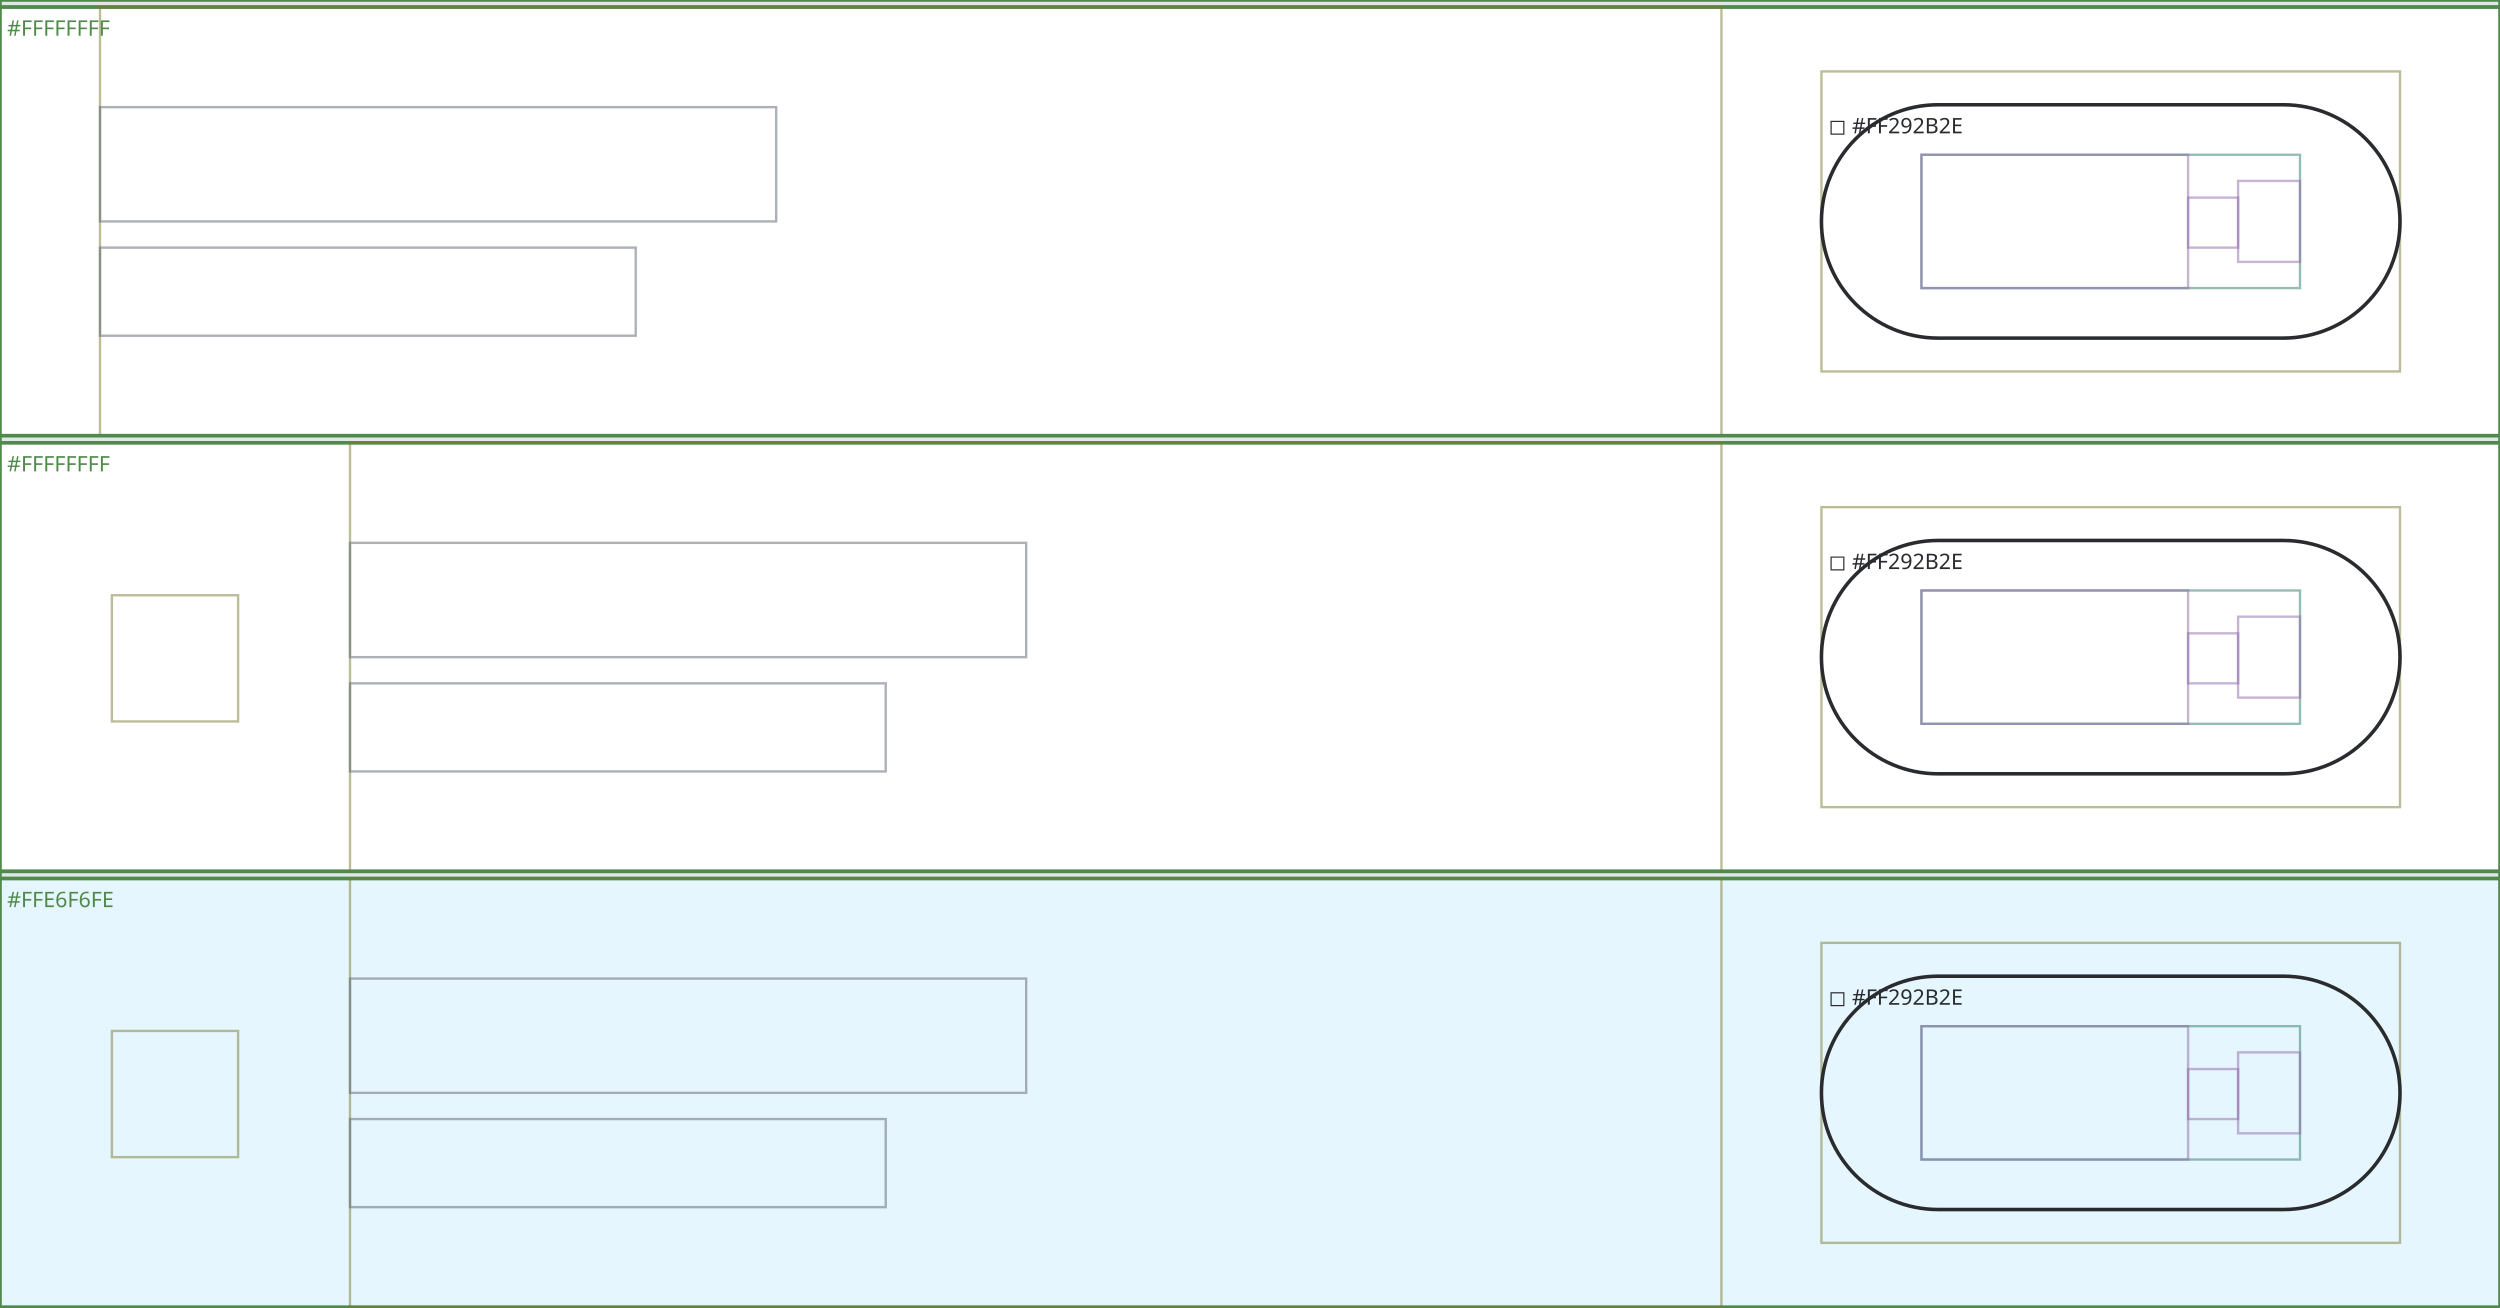
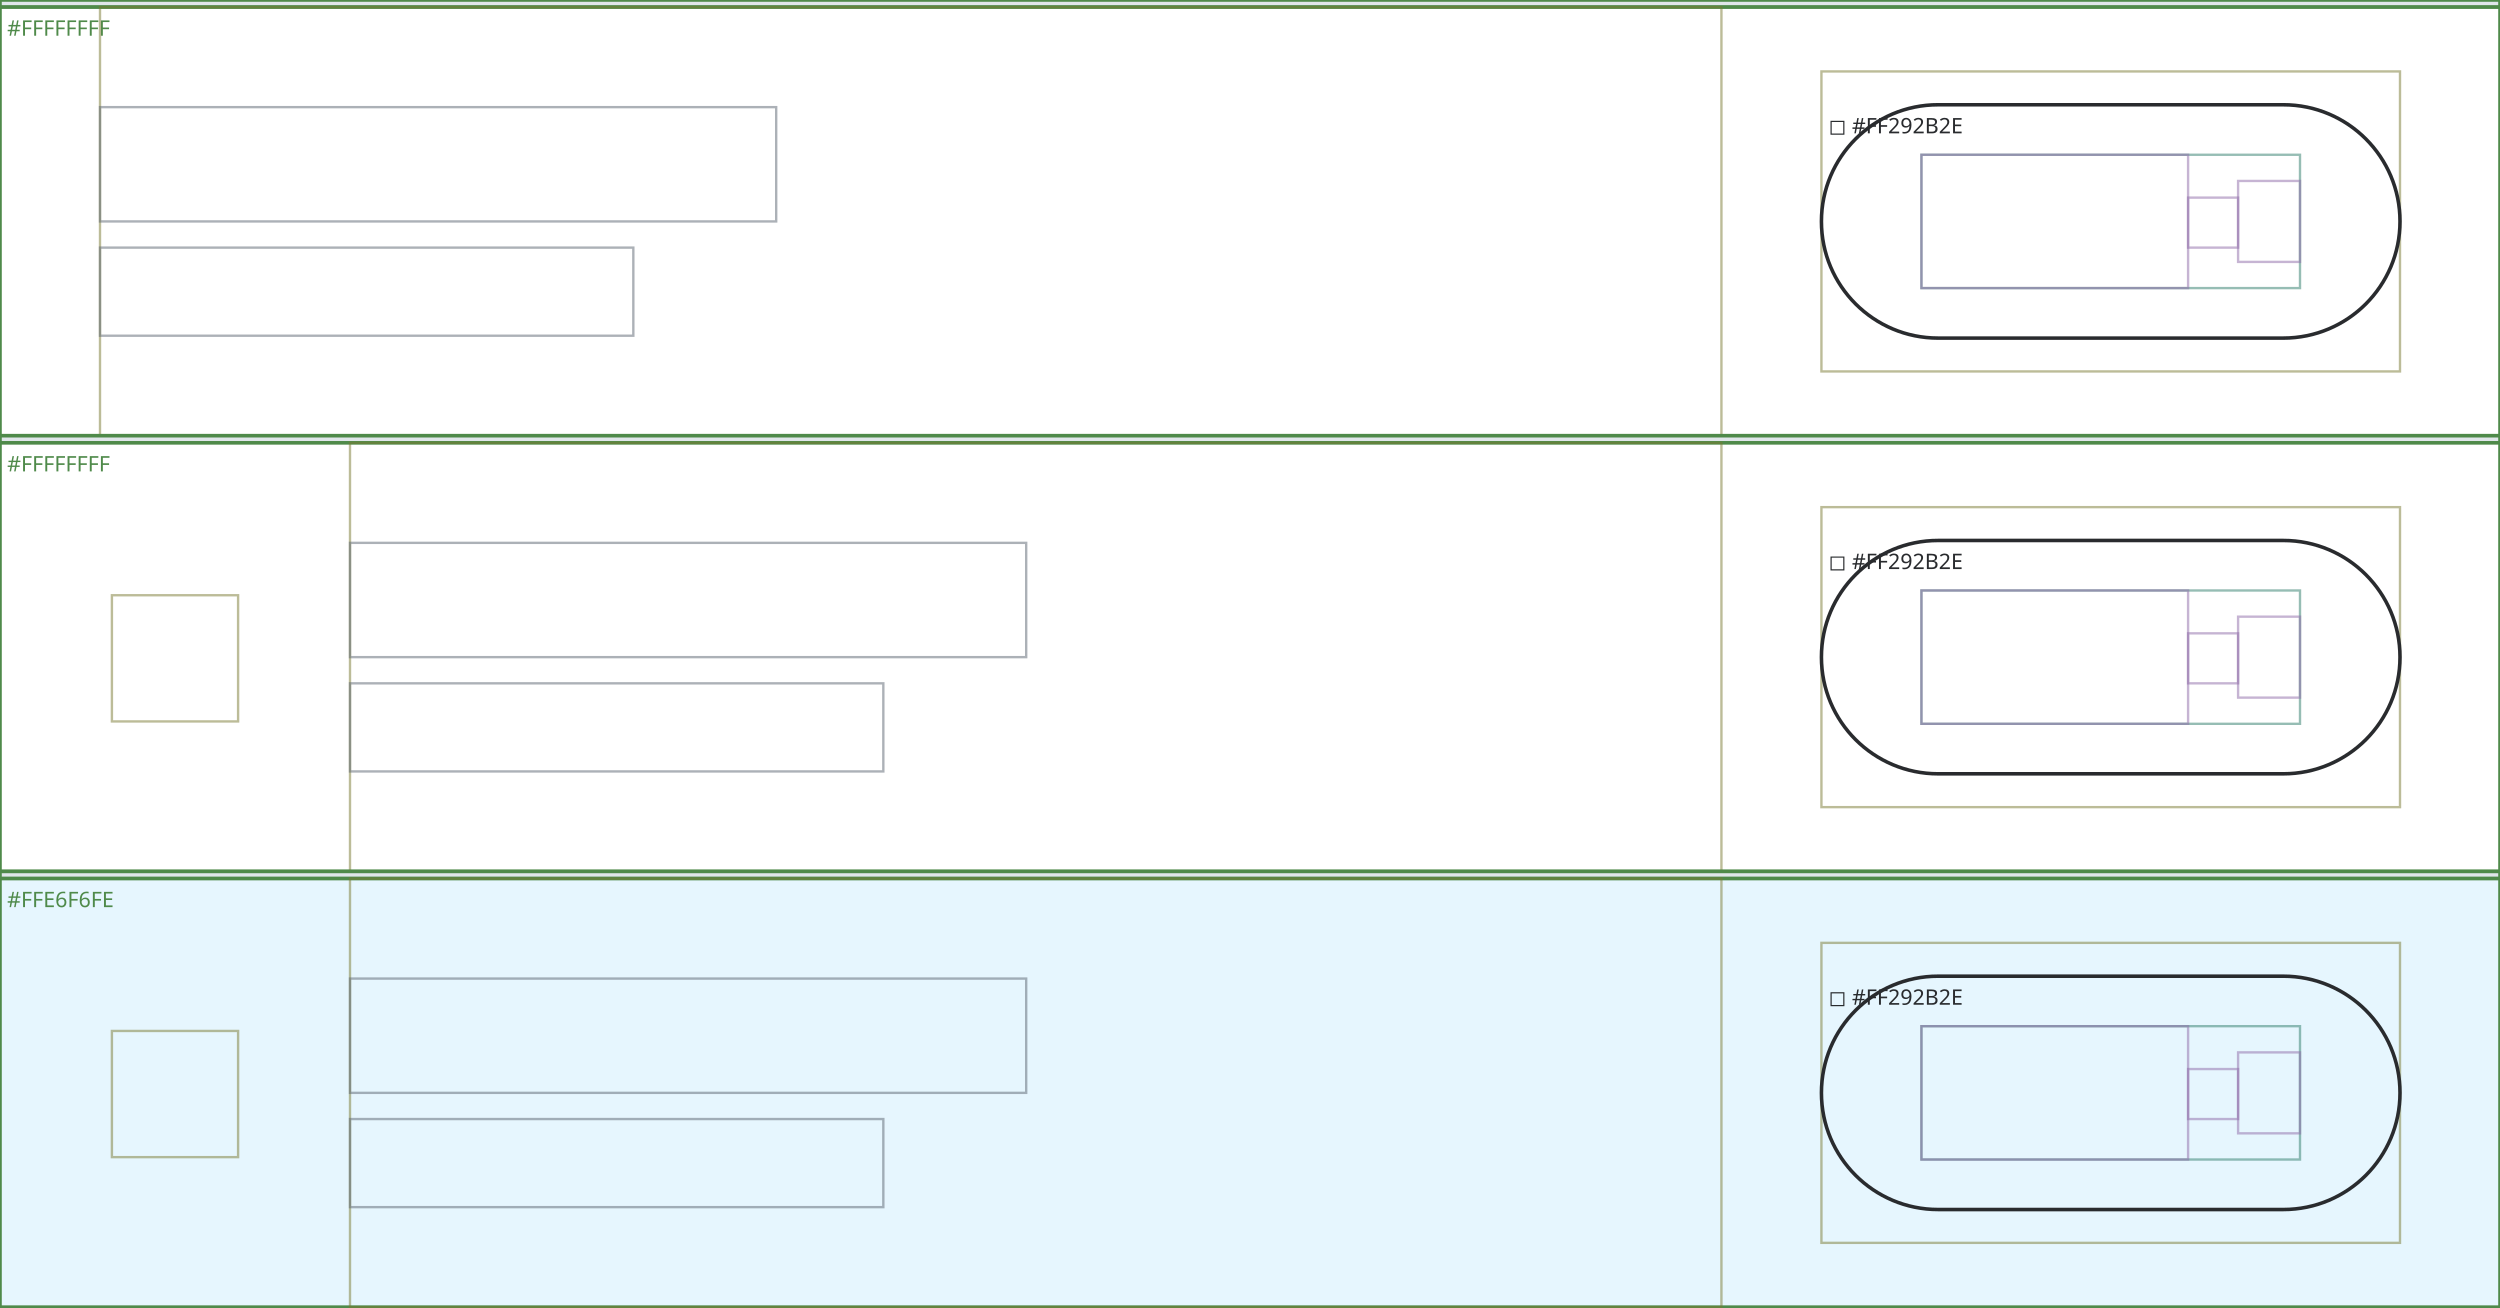
<svg xmlns="http://www.w3.org/2000/svg" viewBox="0 0 1050 549" width="1050" height="549" role="img" aria-label="Content/Bookmark row layout wireframe">
  <rect width="1050" height="549" fill="#ffffff" />
  <g>
    <rect x="0" y="0" width="1050" height="549" fill="none" fill-opacity="0" stroke="#5B6470" stroke-width="1" stroke-opacity="0.5" />
  </g>
  <g>
    <rect x="0" y="0" width="1050" height="549" fill="none" fill-opacity="0" stroke="#2E7D6B" stroke-width="1" stroke-opacity="0.5" />
  </g>
  <g>
    <rect x="0" y="0" width="1050" height="549" fill="#FFFFFF" fill-opacity="1" stroke="#8E6BA8" stroke-width="1.5" stroke-opacity="1" />
    <text x="3" y="12" font-family="system-ui, sans-serif" font-size="9" fill="#8E6BA8">#FFFFFFFF</text>
  </g>
  <g>
    <rect x="0" y="0" width="1050" height="549" fill="#FFFFFF" fill-opacity="1" stroke="#B0813B" stroke-width="1.5" stroke-opacity="1" />
    <text x="3" y="12" font-family="system-ui, sans-serif" font-size="9" fill="#B0813B">#FFFFFFFF</text>
  </g>
  <g>
    <rect x="0" y="0" width="1050" height="549" fill="none" fill-opacity="0" stroke="#3B72A8" stroke-width="1" stroke-opacity="0.5" />
  </g>
  <g>
    <rect x="0" y="0" width="1050" height="183" fill="none" fill-opacity="0" stroke="#A85B6B" stroke-width="1" stroke-opacity="0.5" />
  </g>
  <g>
    <rect x="0" y="0" width="1050" height="3" fill="#E0E6EA" fill-opacity="1" stroke="#4F8A4A" stroke-width="1.5" stroke-opacity="1" />
    <text x="3" y="12" font-family="system-ui, sans-serif" font-size="9" fill="#4F8A4A">#FFE0E6EA</text>
  </g>
  <g>
    <rect x="0" y="3" width="1050" height="180" fill="#FFFFFF" fill-opacity="1" stroke="#4F8A4A" stroke-width="1.5" stroke-opacity="1" />
    <text x="3" y="15" font-family="system-ui, sans-serif" font-size="9" fill="#4F8A4A">#FFFFFFFF</text>
  </g>
  <g>
    <rect x="42" y="3" width="681" height="180" fill="none" fill-opacity="0" stroke="#7A7A33" stroke-width="1" stroke-opacity="0.5" />
  </g>
  <g>
    <rect x="42" y="45" width="284" height="48" fill="none" fill-opacity="0" stroke="#5B6470" stroke-width="1" stroke-opacity="0.5" />
  </g>
  <g>
-     <rect x="42" y="104" width="225" height="37" fill="none" fill-opacity="0" stroke="#5B6470" stroke-width="1" stroke-opacity="0.5" />
+     <rect x="42" y="104" width="224" height="37" fill="none" fill-opacity="0" stroke="#5B6470" stroke-width="1" stroke-opacity="0.5" />
  </g>
  <g>
    <rect x="765" y="30" width="243" height="126" fill="none" fill-opacity="0" stroke="#7A7A33" stroke-width="1" stroke-opacity="0.5" />
  </g>
  <g>
    <path d="M814,44 H959 A49,49 0 0 1 1008,93 V93 A49,49 0 0 1 959,142 H814 A49,49 0 0 1 765,93 V93 A49,49 0 0 1 814,44 Z" fill="none" fill-opacity="0" stroke="#292B2E" stroke-width="1.5" stroke-opacity="1" />
    <text x="768" y="56" font-family="system-ui, sans-serif" font-size="9" fill="#292B2E">◻ #FF292B2E</text>
  </g>
  <g>
    <rect x="807" y="65" width="159" height="56" fill="none" fill-opacity="0" stroke="#2E7D6B" stroke-width="1" stroke-opacity="0.5" />
  </g>
  <g>
    <rect x="807" y="65" width="112" height="56" fill="none" fill-opacity="0" stroke="#8E6BA8" stroke-width="1" stroke-opacity="0.5" />
  </g>
  <g>
    <rect x="919" y="83" width="21" height="21" fill="none" fill-opacity="0" stroke="#8E6BA8" stroke-width="1" stroke-opacity="0.5" />
  </g>
  <g>
    <rect x="940" y="76" width="26" height="34" fill="none" fill-opacity="0" stroke="#8E6BA8" stroke-width="1" stroke-opacity="0.5" />
  </g>
  <g>
    <rect x="0" y="183" width="1050" height="183" fill="none" fill-opacity="0" stroke="#A85B6B" stroke-width="1" stroke-opacity="0.5" />
  </g>
  <g>
    <rect x="0" y="183" width="1050" height="3" fill="#E0E6EA" fill-opacity="1" stroke="#4F8A4A" stroke-width="1.5" stroke-opacity="1" />
    <text x="3" y="195" font-family="system-ui, sans-serif" font-size="9" fill="#4F8A4A">#FFE0E6EA</text>
  </g>
  <g>
    <rect x="0" y="186" width="1050" height="180" fill="#FFFFFF" fill-opacity="1" stroke="#4F8A4A" stroke-width="1.5" stroke-opacity="1" />
    <text x="3" y="198" font-family="system-ui, sans-serif" font-size="9" fill="#4F8A4A">#FFFFFFFF</text>
  </g>
  <g>
    <rect x="47" y="250" width="53" height="53" fill="none" fill-opacity="0" stroke="#7A7A33" stroke-width="1" stroke-opacity="0.5" />
  </g>
  <g>
    <rect x="147" y="186" width="576" height="180" fill="none" fill-opacity="0" stroke="#7A7A33" stroke-width="1" stroke-opacity="0.5" />
  </g>
  <g>
    <rect x="147" y="228" width="284" height="48" fill="none" fill-opacity="0" stroke="#5B6470" stroke-width="1" stroke-opacity="0.5" />
  </g>
  <g>
-     <rect x="147" y="287" width="225" height="37" fill="none" fill-opacity="0" stroke="#5B6470" stroke-width="1" stroke-opacity="0.5" />
+     <rect x="147" y="287" width="224" height="37" fill="none" fill-opacity="0" stroke="#5B6470" stroke-width="1" stroke-opacity="0.5" />
  </g>
  <g>
    <rect x="765" y="213" width="243" height="126" fill="none" fill-opacity="0" stroke="#7A7A33" stroke-width="1" stroke-opacity="0.5" />
  </g>
  <g>
    <path d="M814,227 H959 A49,49 0 0 1 1008,276 V276 A49,49 0 0 1 959,325 H814 A49,49 0 0 1 765,276 V276 A49,49 0 0 1 814,227 Z" fill="none" fill-opacity="0" stroke="#292B2E" stroke-width="1.5" stroke-opacity="1" />
    <text x="768" y="239" font-family="system-ui, sans-serif" font-size="9" fill="#292B2E">◻ #FF292B2E</text>
  </g>
  <g>
    <rect x="807" y="248" width="159" height="56" fill="none" fill-opacity="0" stroke="#2E7D6B" stroke-width="1" stroke-opacity="0.5" />
  </g>
  <g>
    <rect x="807" y="248" width="112" height="56" fill="none" fill-opacity="0" stroke="#8E6BA8" stroke-width="1" stroke-opacity="0.5" />
  </g>
  <g>
    <rect x="919" y="266" width="21" height="21" fill="none" fill-opacity="0" stroke="#8E6BA8" stroke-width="1" stroke-opacity="0.5" />
  </g>
  <g>
    <rect x="940" y="259" width="26" height="34" fill="none" fill-opacity="0" stroke="#8E6BA8" stroke-width="1" stroke-opacity="0.5" />
  </g>
  <g>
    <rect x="0" y="366" width="1050" height="183" fill="none" fill-opacity="0" stroke="#A85B6B" stroke-width="1" stroke-opacity="0.5" />
  </g>
  <g>
    <rect x="0" y="366" width="1050" height="3" fill="#E0E6EA" fill-opacity="1" stroke="#4F8A4A" stroke-width="1.5" stroke-opacity="1" />
    <text x="3" y="378" font-family="system-ui, sans-serif" font-size="9" fill="#4F8A4A">#FFE0E6EA</text>
  </g>
  <g>
    <rect x="0" y="369" width="1050" height="180" fill="#E6F6FE" fill-opacity="1" stroke="#4F8A4A" stroke-width="1.5" stroke-opacity="1" />
    <text x="3" y="381" font-family="system-ui, sans-serif" font-size="9" fill="#4F8A4A">#FFE6F6FE</text>
  </g>
  <g>
    <rect x="47" y="433" width="53" height="53" fill="none" fill-opacity="0" stroke="#7A7A33" stroke-width="1" stroke-opacity="0.5" />
  </g>
  <g>
    <rect x="147" y="369" width="576" height="180" fill="none" fill-opacity="0" stroke="#7A7A33" stroke-width="1" stroke-opacity="0.5" />
  </g>
  <g>
    <rect x="147" y="411" width="284" height="48" fill="none" fill-opacity="0" stroke="#5B6470" stroke-width="1" stroke-opacity="0.5" />
  </g>
  <g>
-     <rect x="147" y="470" width="225" height="37" fill="none" fill-opacity="0" stroke="#5B6470" stroke-width="1" stroke-opacity="0.5" />
+     <rect x="147" y="470" width="224" height="37" fill="none" fill-opacity="0" stroke="#5B6470" stroke-width="1" stroke-opacity="0.5" />
  </g>
  <g>
    <rect x="765" y="396" width="243" height="126" fill="none" fill-opacity="0" stroke="#7A7A33" stroke-width="1" stroke-opacity="0.5" />
  </g>
  <g>
    <path d="M814,410 H959 A49,49 0 0 1 1008,459 V459 A49,49 0 0 1 959,508 H814 A49,49 0 0 1 765,459 V459 A49,49 0 0 1 814,410 Z" fill="none" fill-opacity="0" stroke="#292B2E" stroke-width="1.5" stroke-opacity="1" />
    <text x="768" y="422" font-family="system-ui, sans-serif" font-size="9" fill="#292B2E">◻ #FF292B2E</text>
  </g>
  <g>
    <rect x="807" y="431" width="159" height="56" fill="none" fill-opacity="0" stroke="#2E7D6B" stroke-width="1" stroke-opacity="0.5" />
  </g>
  <g>
    <rect x="807" y="431" width="112" height="56" fill="none" fill-opacity="0" stroke="#8E6BA8" stroke-width="1" stroke-opacity="0.5" />
  </g>
  <g>
    <rect x="919" y="449" width="21" height="21" fill="none" fill-opacity="0" stroke="#8E6BA8" stroke-width="1" stroke-opacity="0.5" />
  </g>
  <g>
    <rect x="940" y="442" width="26" height="34" fill="none" fill-opacity="0" stroke="#8E6BA8" stroke-width="1" stroke-opacity="0.5" />
  </g>
</svg>
